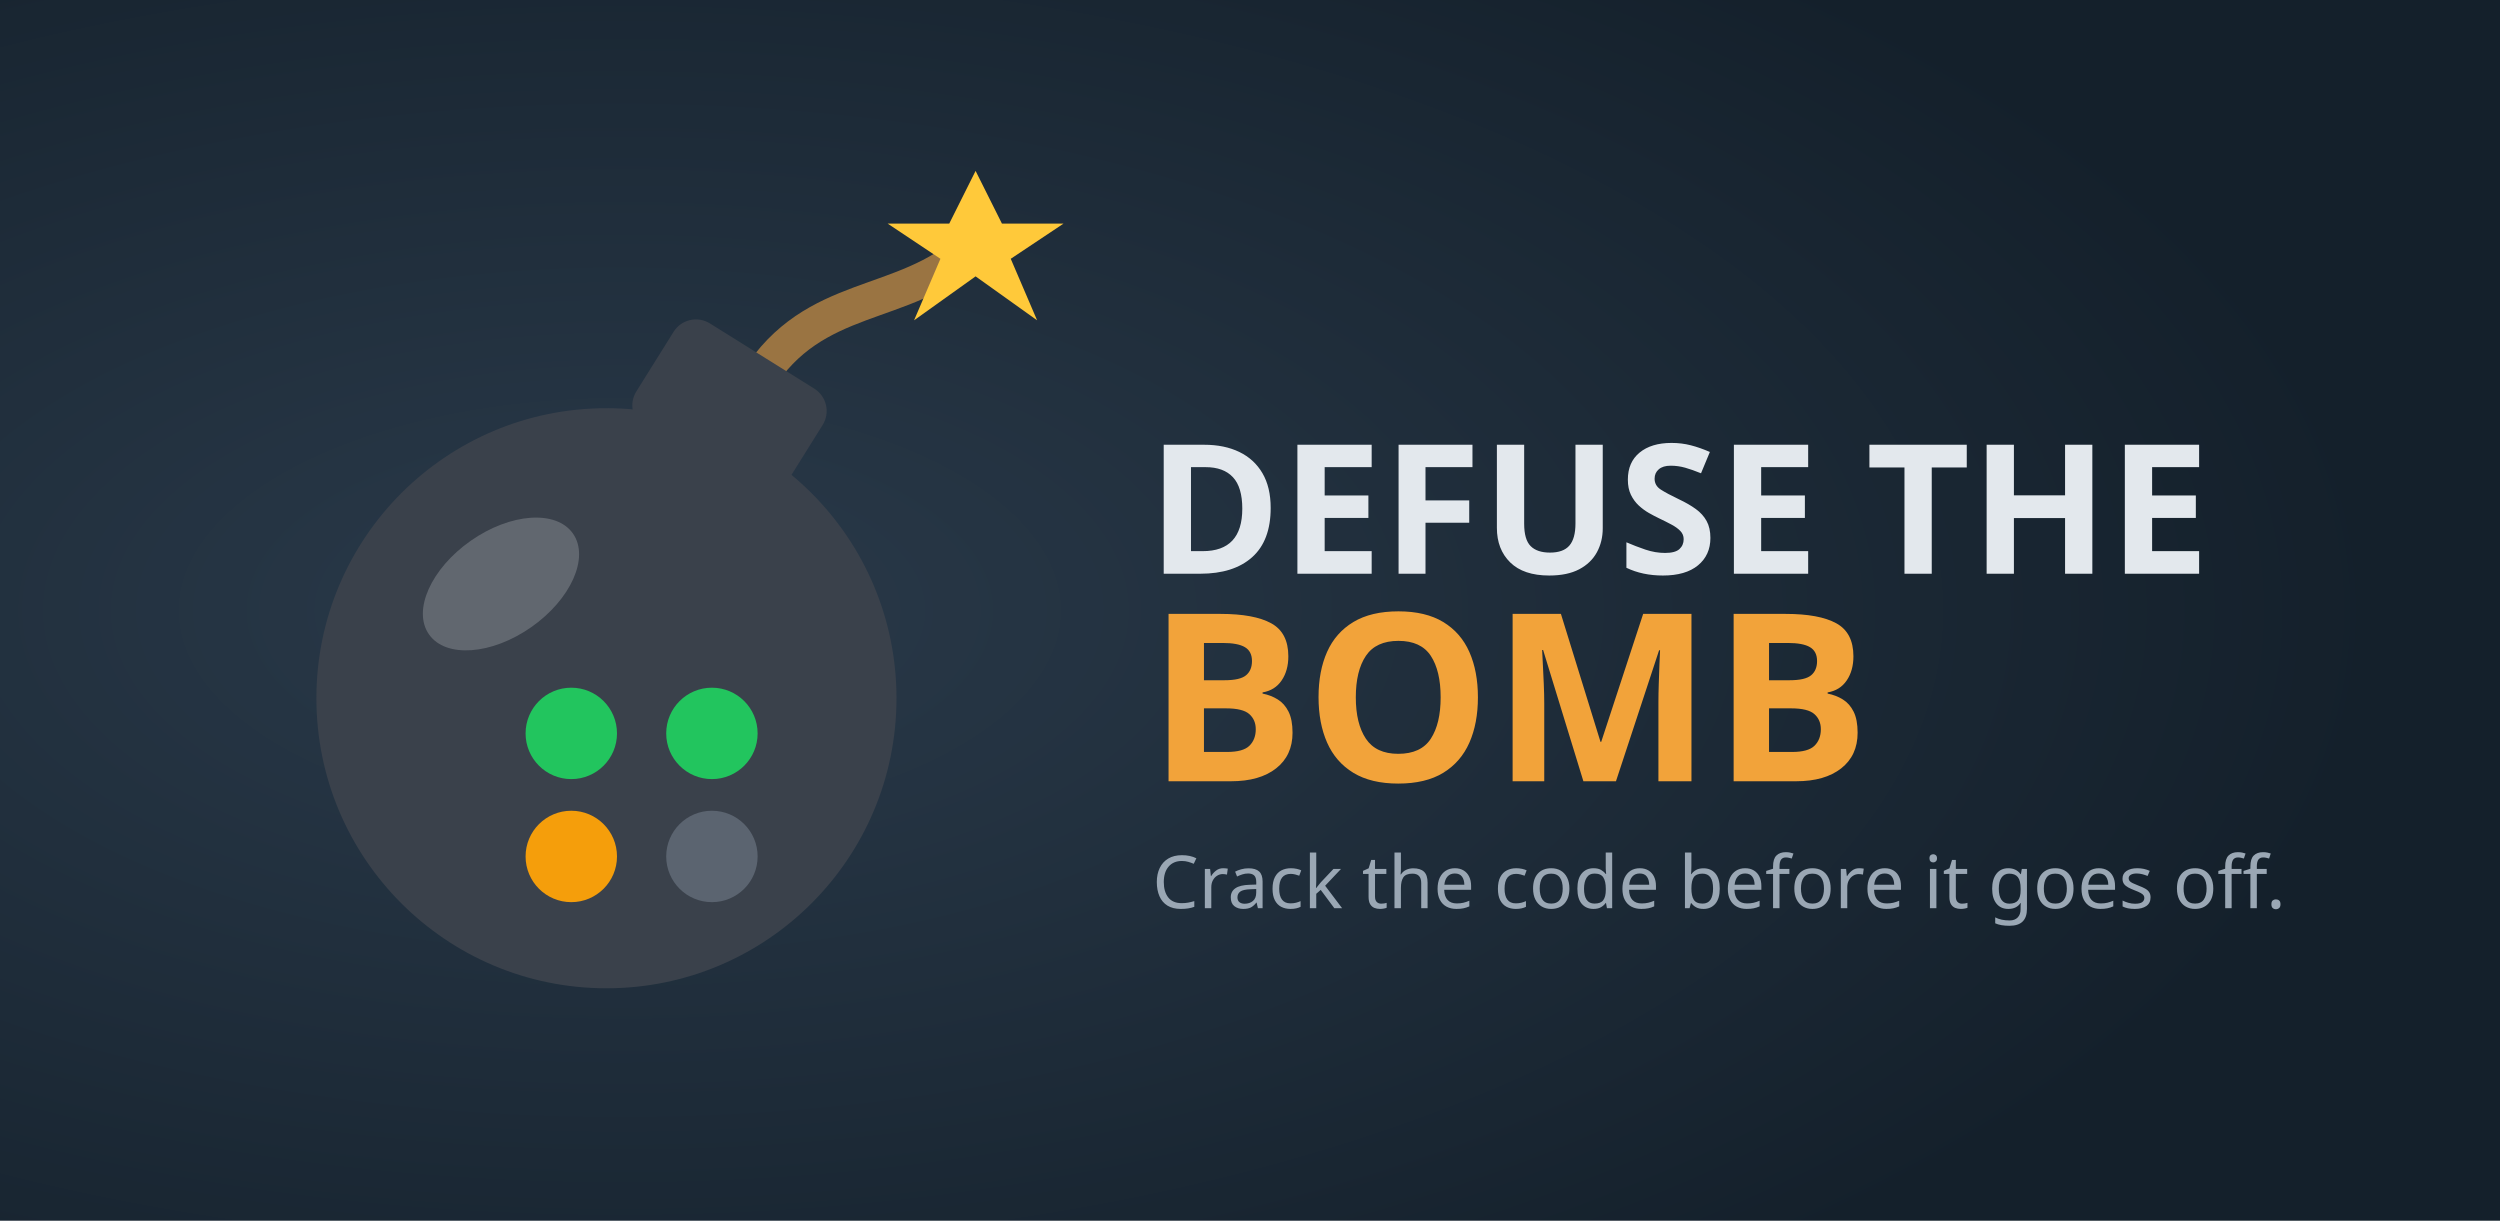
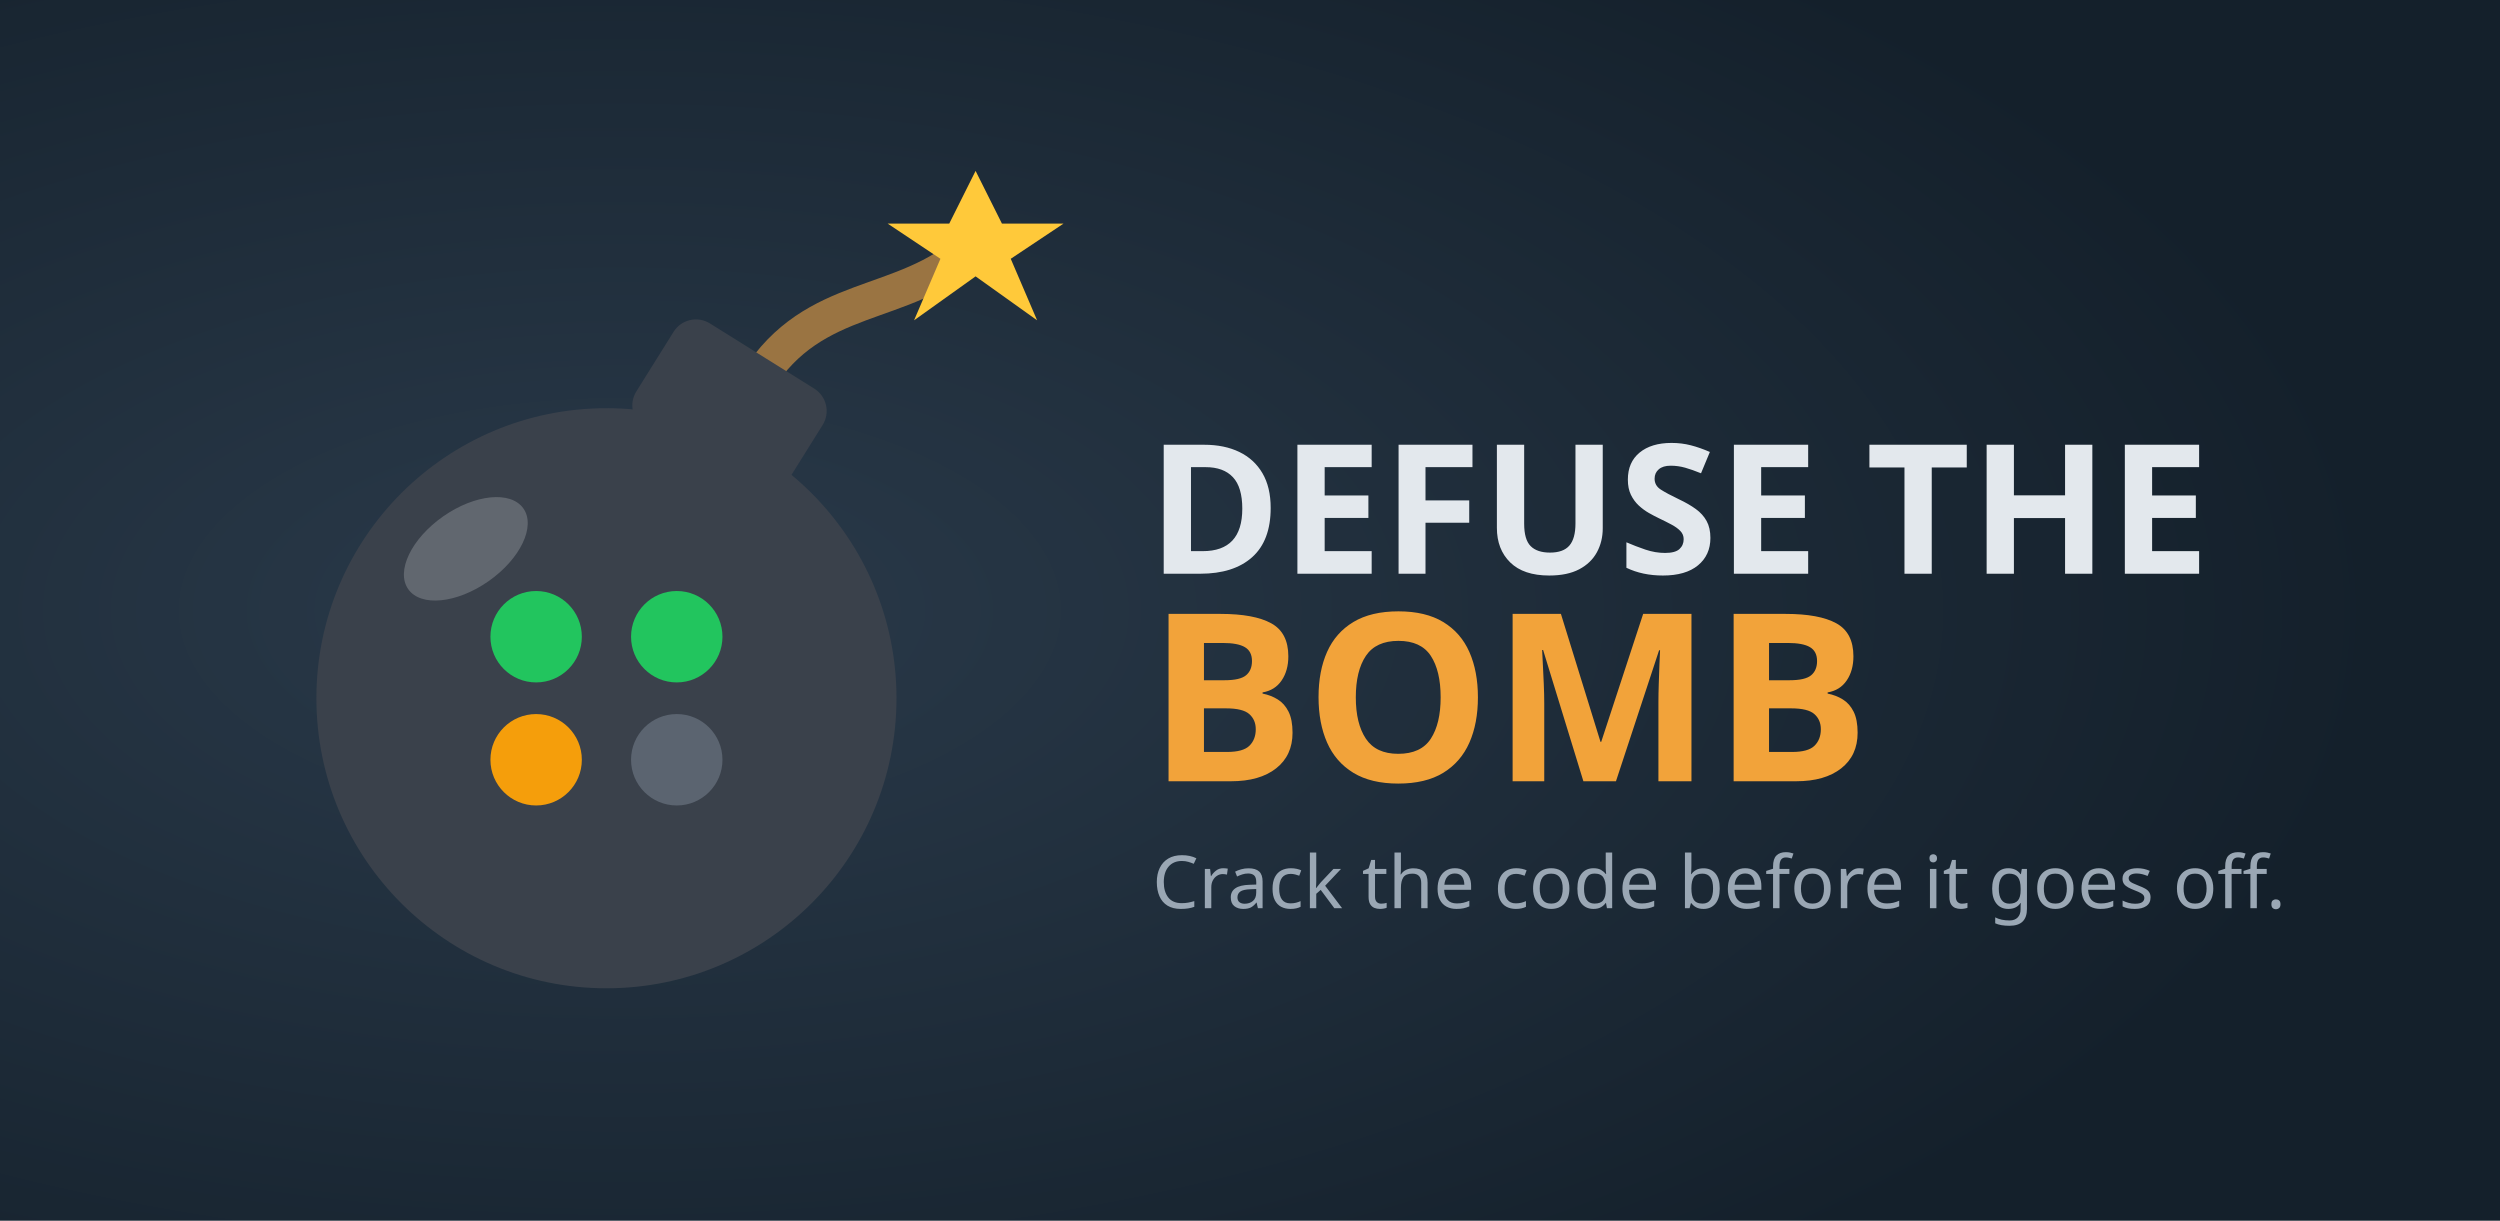
<svg xmlns="http://www.w3.org/2000/svg" viewBox="0 0 1024 500" width="1024" height="500">
  <defs>
    <radialGradient id="g" cx="25%" cy="50%" r="70%">
      <stop offset="0" stop-color="#2a3a4a" />
      <stop offset="1" stop-color="#14202b" />
    </radialGradient>
  </defs>
  <rect width="1024" height="500" fill="url(#g)" />
  <g transform="translate(90 70) scale(3.6)">
    <path d="M60 26 C 66 14, 76 16, 84 10" fill="none" stroke="#9a7442" stroke-width="4" stroke-linecap="round" />
    <rect x="48" y="20" width="20" height="14" rx="3" transform="rotate(32 58 27)" fill="#3a414b" />
    <circle cx="44" cy="60" r="33" fill="#3a414b" />
-     <ellipse cx="32" cy="47" rx="10" ry="6" transform="rotate(-35 32 47)" fill="#fff" opacity=".2" />
+     <ellipse cx="28" cy="43" rx="8" ry="4.5" transform="rotate(-35 28 43)" fill="#fff" opacity=".2" />
    <path d="M86 0 L89 6 L96 6 L90 10 L93 17 L86 12 L79 17 L82 10 L76 6 L83 6 Z" fill="#ffc93a" />
-     <g transform="translate(48 71)">
+     <g transform="translate(44 60)">
      <circle cx="-8" cy="-7" r="5.2" fill="#22c55e" />
      <circle cx="8" cy="-7" r="5.2" fill="#22c55e" />
      <circle cx="-8" cy="7" r="5.2" fill="#f59e0b" />
      <circle cx="8" cy="7" r="5.2" fill="#5b6470" />
    </g>
  </g>
  <text x="470" y="235" fill="#e3e8ed" font-family="Chakra Petch" font-weight="700" font-size="74">DEFUSE THE</text>
  <text x="470" y="320" fill="#f2a33a" font-family="Chakra Petch" font-weight="700" font-size="96">BOMB</text>
  <text x="472" y="372" fill="#9aa7b4" font-family="IBM Plex Sans" font-size="30">Crack the code before it goes off.</text>
</svg>
